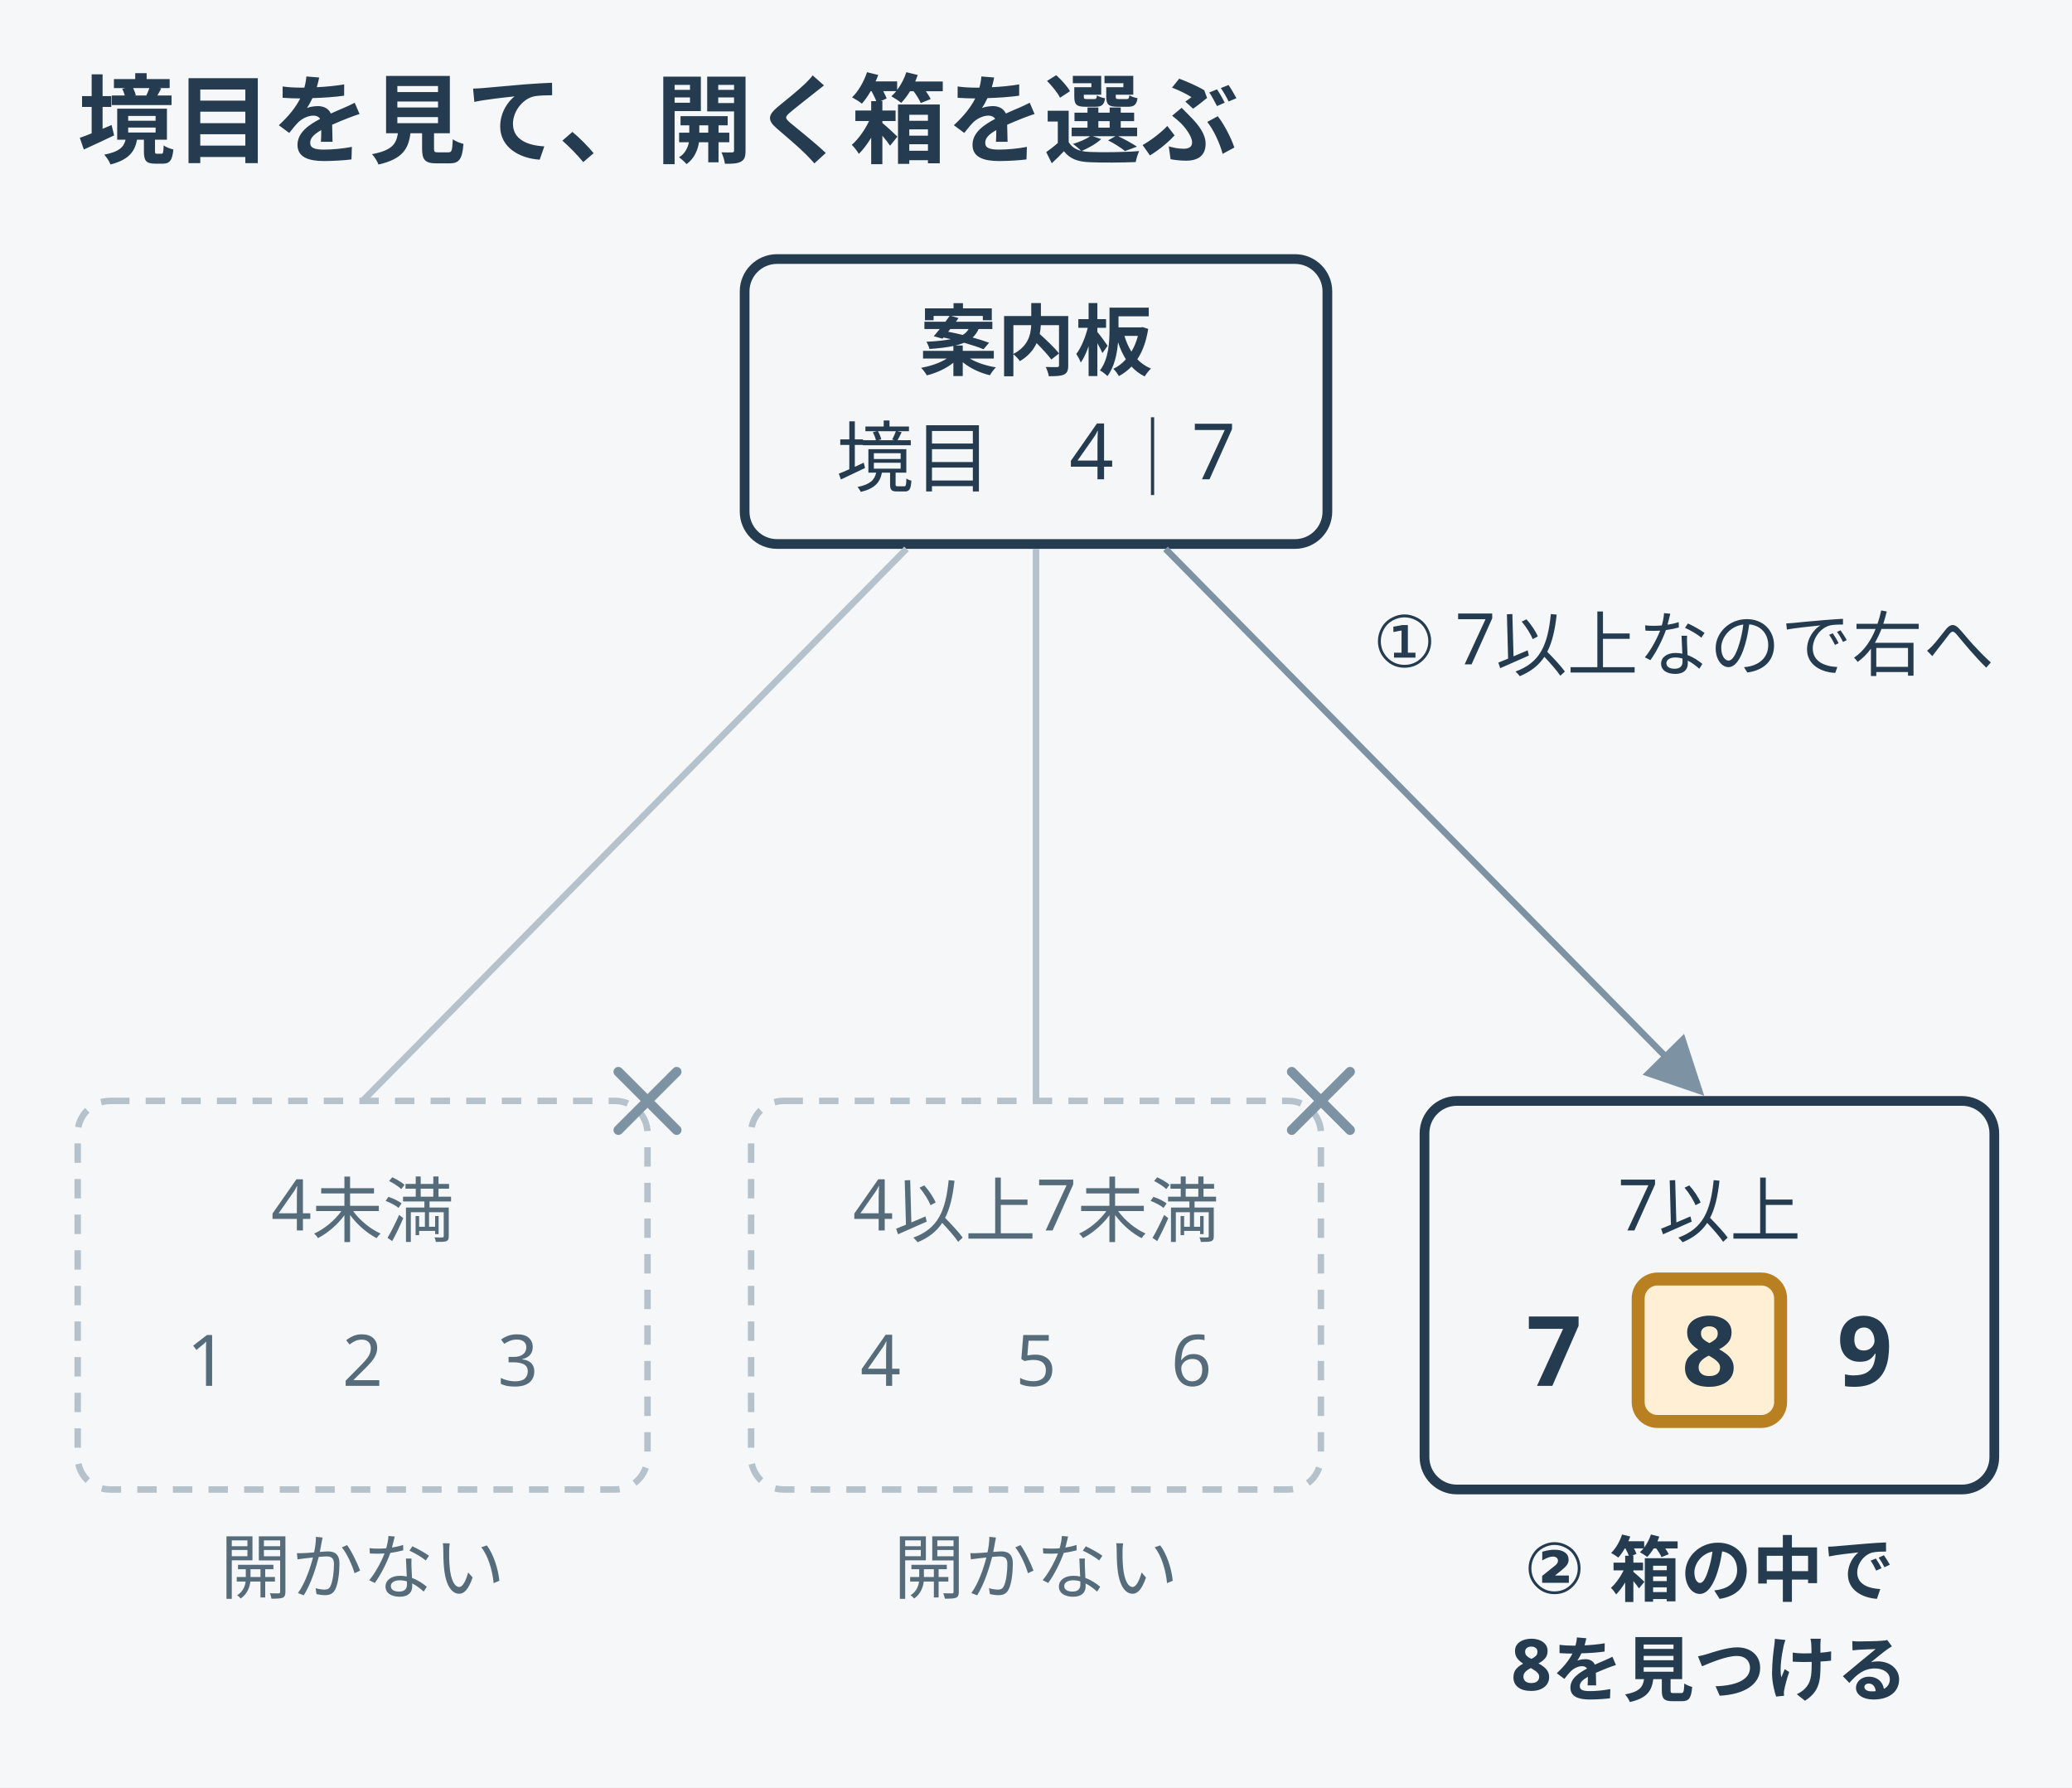
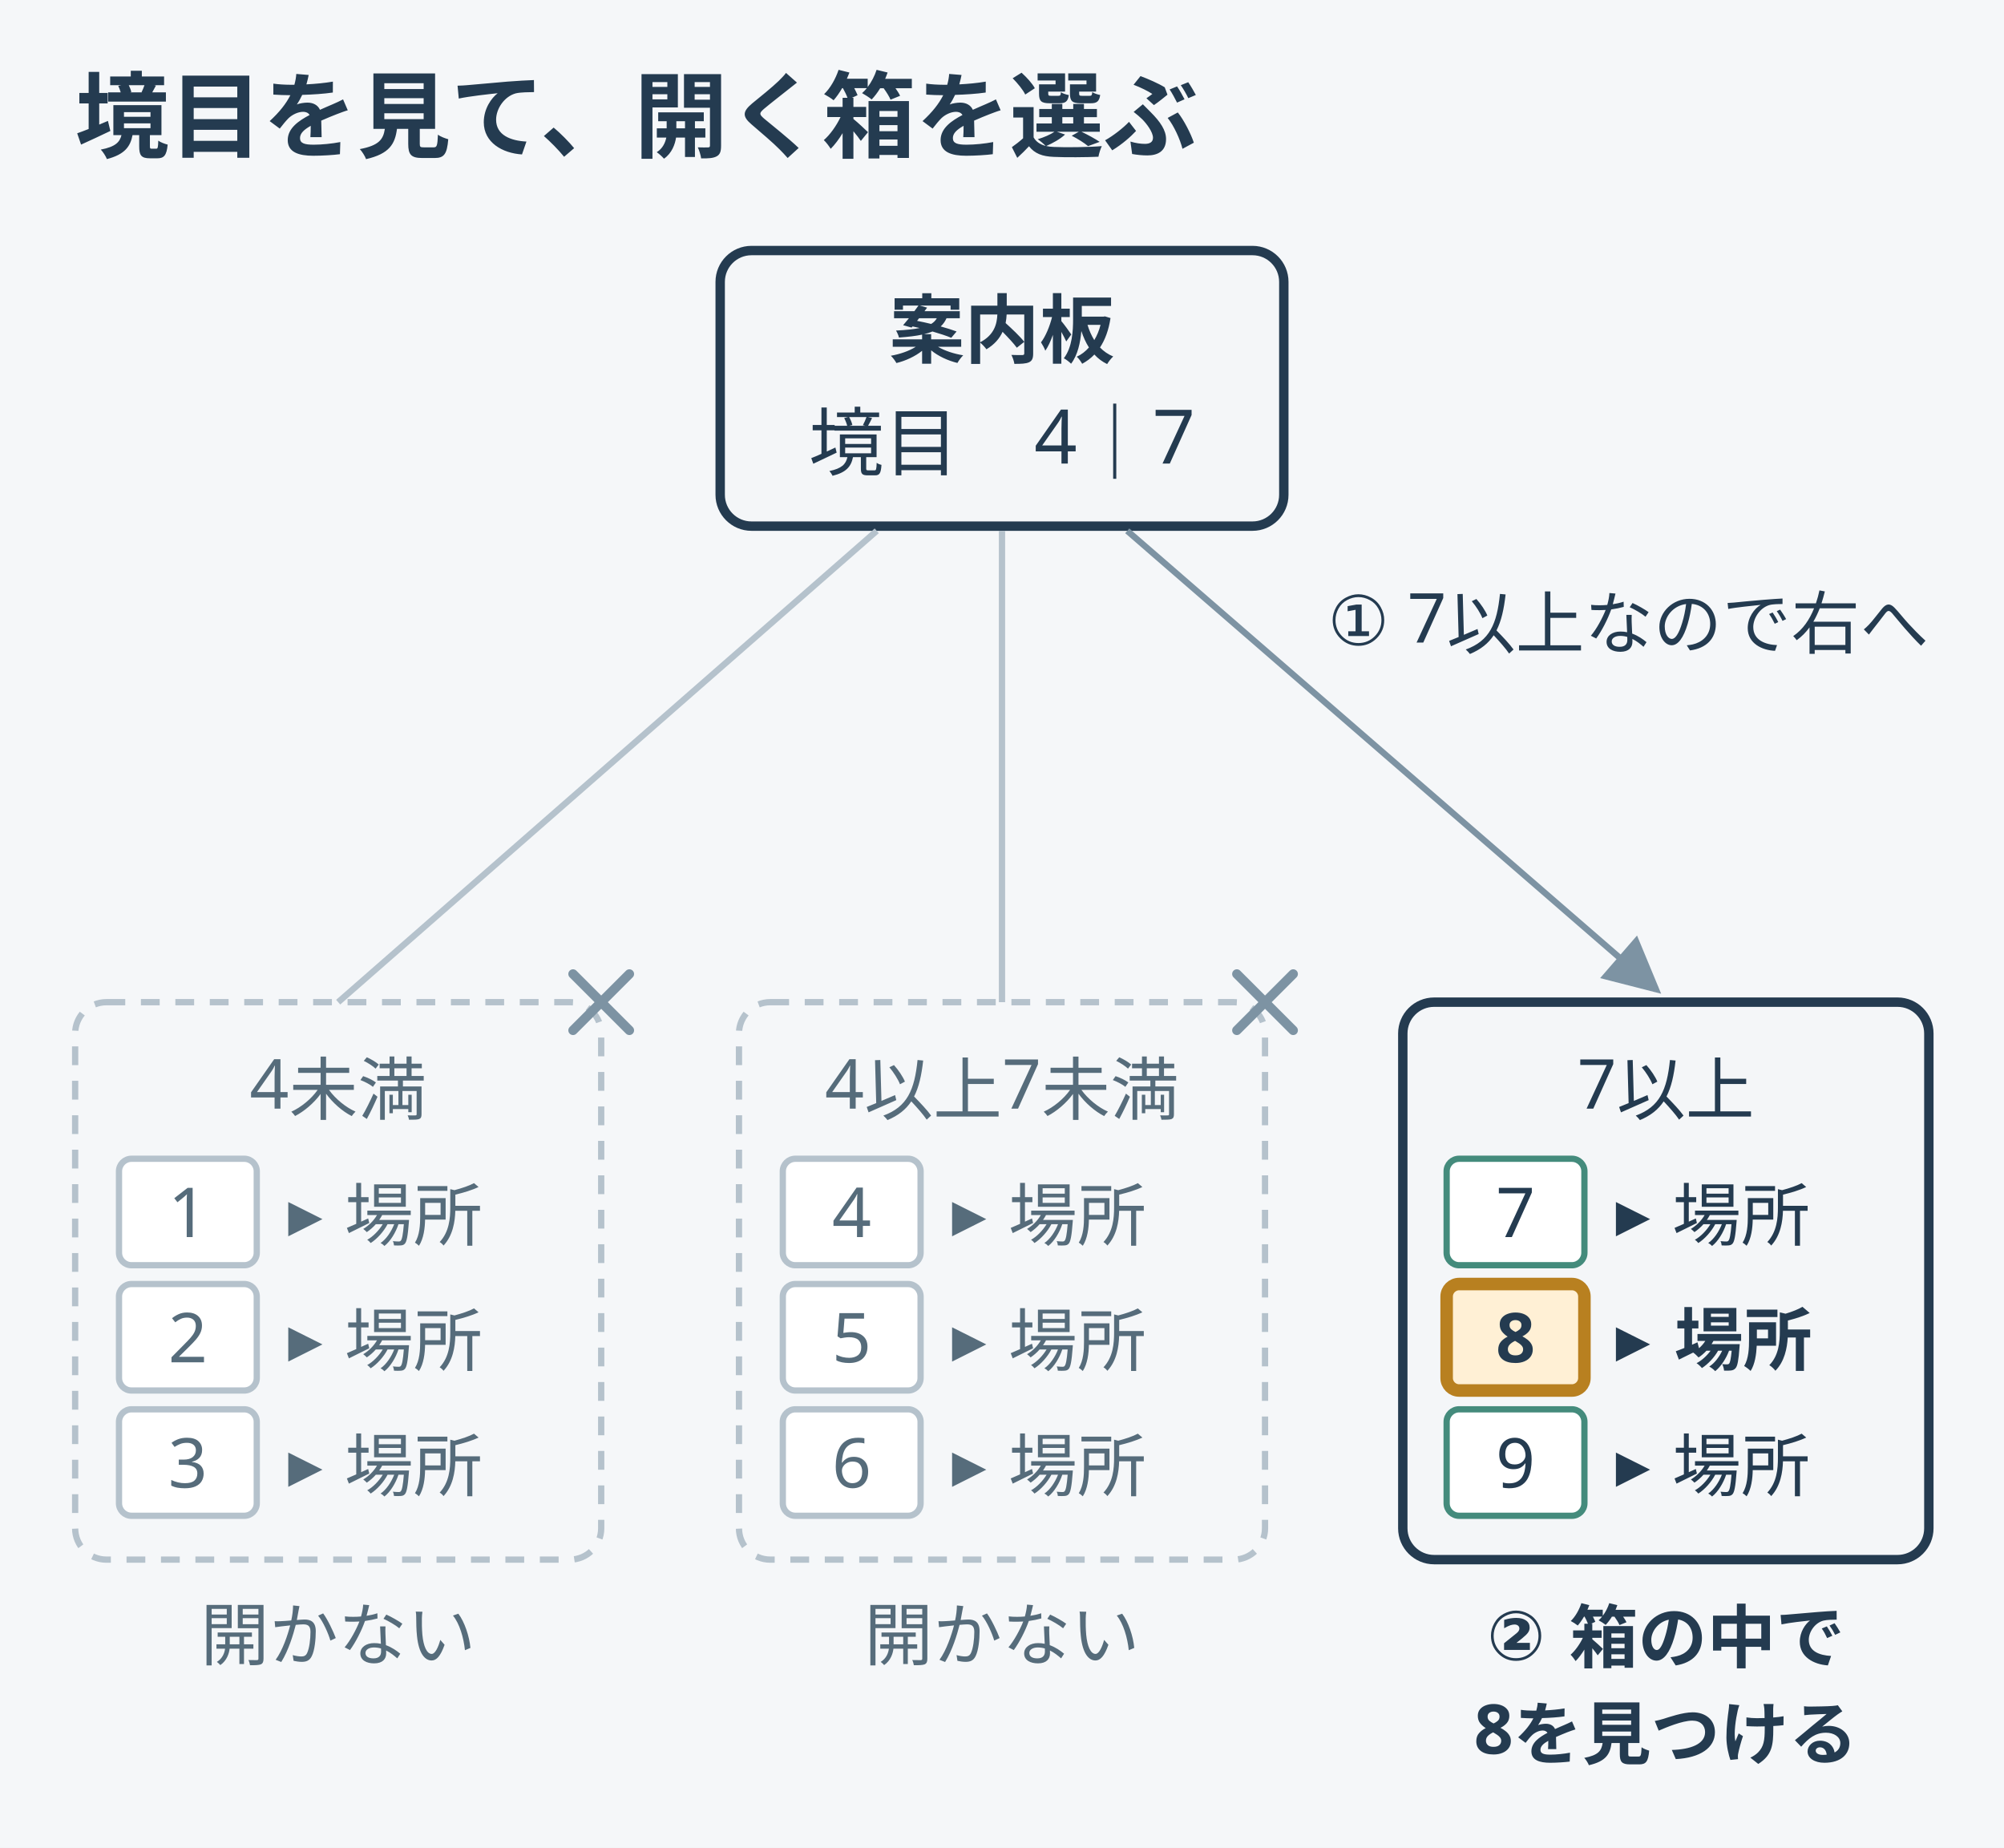
- <svg xmlns="http://www.w3.org/2000/svg" width="640" height="552" viewBox="0 0 640 552" role="img" aria-labelledby="title">
+ <svg xmlns="http://www.w3.org/2000/svg" width="640" height="590" viewBox="0 0 640 590" role="img" aria-labelledby="title">
  <defs>
    <marker id="flow" markerWidth="10" markerHeight="10" refX="9" refY="5" orient="auto">
      <path d="M0 0L10 5L0 10z" fill="#277b74" />
    </marker>
    <marker id="req" markerWidth="10" markerHeight="10" refX="9" refY="5" orient="auto">
      <path d="M0 0L10 5L0 10" fill="none" stroke="#945e11" stroke-width="2" />
    </marker>
    <marker id="ref" markerWidth="9" markerHeight="9" refX="8" refY="4.5" orient="auto">
      <path d="M0 0L9 4.5L0 9z" fill="#7d93a3" />
    </marker>
  </defs>
  <style>
text{font-family:"Hiragino Sans","Noto Sans JP",sans-serif;font-size:24px;fill:#243b50}
.h{font-size:30px;font-weight:700}.b{font-weight:700}.s{font-size:22px}.m{font-size:22px;fill:#566c7b}
.mono{font-family:ui-monospace,Menlo,monospace;font-size:22px}.tag{font-size:22px;font-weight:700;fill:#fff}
.teal{fill:#176e65}.brown{fill:#945e11}.real{fill:#176e65}
.panel{fill:#fff;stroke:#cedae1;stroke-width:2}.node{fill:#ecf2f8;stroke:#56738a;stroke-width:2}
.row{fill:#fff;stroke:#448b7c;stroke-width:2}.match{fill:#fff;stroke:#176e65;stroke-width:4}
.page{fill:#f7fbf9;stroke:#6d9f94;stroke-width:2}.ipage{fill:#f4f6f8;stroke:#6b7f8e;stroke-width:2}
.band{fill:#d5dde3;stroke:#92a7b5;stroke-width:2}.skip{fill:none;stroke:#b5c2cc;stroke-width:2;stroke-dasharray:6 5}
.hot{fill:#fff0d5;stroke:#b88020;stroke-width:4}.ghost{fill:#f5f7f9;stroke:#b5c2cc;stroke-width:2;stroke-dasharray:6 5}
.flow{fill:none;stroke:#277b74;stroke-width:3;marker-end:url(#flow)}.req{fill:none;stroke:#945e11;stroke-width:3;stroke-dasharray:8 6;marker-end:url(#req)}
.ref{fill:none;stroke:#7d93a3;stroke-width:2;marker-end:url(#ref)}.step{fill:#fff;stroke:#243b50;stroke-width:2.5}
.spine{fill:#e9f3f4;stroke:#243b50;stroke-width:1.5}
.work{fill:#fff;stroke:#56738a;stroke-width:2;stroke-dasharray:8 5}.val{fill:#dcefe8;stroke:#448b7c;stroke-width:2}.buffer{fill:#eaf6f1;stroke:#6d9f94;stroke-width:2}
.route{fill:#f4f6f8;stroke:#243b50;stroke-width:3}.leader{fill:none;stroke:#56738a;stroke-width:2}
  </style>
-   <rect width="640" height="552" fill="#f5f7f9" />
+   <rect width="640" height="590" fill="#f5f7f9" />
  <text x="24" y="48" class="h">境目を見て、開く箱を選ぶ</text>
  <g id="signboard">
    <rect x="230" y="80" width="180" height="88" rx="10" class="route" />
    <text x="320" y="114" text-anchor="middle" class="b">案内板</text>
    <text x="320" y="150" text-anchor="middle">境目　4｜7</text>
  </g>
  <g id="box-left">
-     <rect x="24" y="340" width="176" height="120" rx="10" class="ghost" />
-     <text x="112" y="380" text-anchor="middle" class="m">4未満</text>
-     <text x="64" y="428" text-anchor="middle" class="m">1</text>
-     <text x="112" y="428" text-anchor="middle" class="m">2</text>
-     <text x="160" y="428" text-anchor="middle" class="m">3</text>
-     <path d="M191 331 L209 349 M209 331 L191 349" fill="none" stroke="#7d93a3" stroke-width="3" stroke-linecap="round" />
+     <rect x="24" y="320" width="168" height="178" rx="10" class="ghost" />
+     <text x="108" y="354" text-anchor="middle" class="m">4未満</text>
+     <rect x="38" y="370" width="44" height="34" rx="4" fill="#fff" stroke="#b5c2cc" stroke-width="2" />
+     <text x="60" y="395" text-anchor="middle" class="m">1</text>
+     <text x="92" y="395" class="m">▸ 場所</text>
+     <rect x="38" y="410" width="44" height="34" rx="4" fill="#fff" stroke="#b5c2cc" stroke-width="2" />
+     <text x="60" y="435" text-anchor="middle" class="m">2</text>
+     <text x="92" y="435" class="m">▸ 場所</text>
+     <rect x="38" y="450" width="44" height="34" rx="4" fill="#fff" stroke="#b5c2cc" stroke-width="2" />
+     <text x="60" y="475" text-anchor="middle" class="m">3</text>
+     <text x="92" y="475" class="m">▸ 場所</text>
+     <path d="M183 311 L201 329 M201 311 L183 329" fill="none" stroke="#7d93a3" stroke-width="3" stroke-linecap="round" />
  </g>
  <g id="box-middle">
-     <rect x="232" y="340" width="176" height="120" rx="10" class="ghost" />
-     <text x="320" y="380" text-anchor="middle" class="m">4以上7未満</text>
-     <text x="272" y="428" text-anchor="middle" class="m">4</text>
-     <text x="320" y="428" text-anchor="middle" class="m">5</text>
-     <text x="368" y="428" text-anchor="middle" class="m">6</text>
-     <path d="M399 331 L417 349 M417 331 L399 349" fill="none" stroke="#7d93a3" stroke-width="3" stroke-linecap="round" />
+     <rect x="236" y="320" width="168" height="178" rx="10" class="ghost" />
+     <text x="320" y="354" text-anchor="middle" class="m">4以上7未満</text>
+     <rect x="250" y="370" width="44" height="34" rx="4" fill="#fff" stroke="#b5c2cc" stroke-width="2" />
+     <text x="272" y="395" text-anchor="middle" class="m">4</text>
+     <text x="304" y="395" class="m">▸ 場所</text>
+     <rect x="250" y="410" width="44" height="34" rx="4" fill="#fff" stroke="#b5c2cc" stroke-width="2" />
+     <text x="272" y="435" text-anchor="middle" class="m">5</text>
+     <text x="304" y="435" class="m">▸ 場所</text>
+     <rect x="250" y="450" width="44" height="34" rx="4" fill="#fff" stroke="#b5c2cc" stroke-width="2" />
+     <text x="272" y="475" text-anchor="middle" class="m">6</text>
+     <text x="304" y="475" class="m">▸ 場所</text>
+     <path d="M395 311 L413 329 M413 311 L395 329" fill="none" stroke="#7d93a3" stroke-width="3" stroke-linecap="round" />
  </g>
  <g id="box-right">
-     <rect x="440" y="340" width="176" height="120" rx="10" class="route" />
-     <text x="528" y="380" text-anchor="middle" class="s">7以上</text>
-     <text x="480" y="428" text-anchor="middle" class="h">7</text>
-     <rect x="506" y="395" width="44" height="44" rx="6" class="hot" />
-     <text x="528" y="428" text-anchor="middle" class="h">8</text>
-     <text x="576" y="428" text-anchor="middle" class="h">9</text>
+     <rect x="448" y="320" width="168" height="178" rx="10" class="route" />
+     <text x="532" y="354" text-anchor="middle" class="s">7以上</text>
+     <rect x="462" y="370" width="44" height="34" rx="4" class="row" />
+     <text x="484" y="395" text-anchor="middle" class="s">7</text>
+     <text x="516" y="395" class="s">▸ 場所</text>
+     <rect x="462" y="410" width="44" height="34" rx="4" class="hot" />
+     <text x="484" y="435" text-anchor="middle" class="s b">8</text>
+     <text x="516" y="435" class="s b">▸ 場所</text>
+     <rect x="462" y="450" width="44" height="34" rx="4" class="row" />
+     <text x="484" y="475" text-anchor="middle" class="s">9</text>
+     <text x="516" y="475" class="s">▸ 場所</text>
  </g>
  <g id="branches">
-     <path d="M280 169.5 L112 340" fill="none" stroke="#b5c2cc" stroke-width="2" />
-     <path d="M320 169.5 V340" fill="none" stroke="#b5c2cc" stroke-width="2" />
+     <path d="M280 169.5 L108 320" fill="none" stroke="#b5c2cc" stroke-width="2" />
+     <path d="M320 169.5 V320" fill="none" stroke="#b5c2cc" stroke-width="2" />
  </g>
  <g id="search">
-     <path d="M360 169.5 L525 337" class="ref" />
+     <path d="M360 169.5 L529 316" class="ref" />
  </g>
  <g id="labels">
    <text x="616" y="206" text-anchor="end" class="s">① 7以上なので右へ</text>
-     <text x="112" y="492" text-anchor="middle" class="m">開かない</text>
-     <text x="320" y="492" text-anchor="middle" class="m">開かない</text>
-     <text x="528" y="492" text-anchor="middle" class="s b">② 箱の中で</text>
-     <text x="528" y="522" text-anchor="middle" class="s b">8を見つける</text>
+     <text x="108" y="530" text-anchor="middle" class="m">開かない</text>
+     <text x="320" y="530" text-anchor="middle" class="m">開かない</text>
+     <text x="532" y="530" text-anchor="middle" class="s b">② 箱の中で</text>
+     <text x="532" y="560" text-anchor="middle" class="s b">8を見つける</text>
  </g>
</svg>
